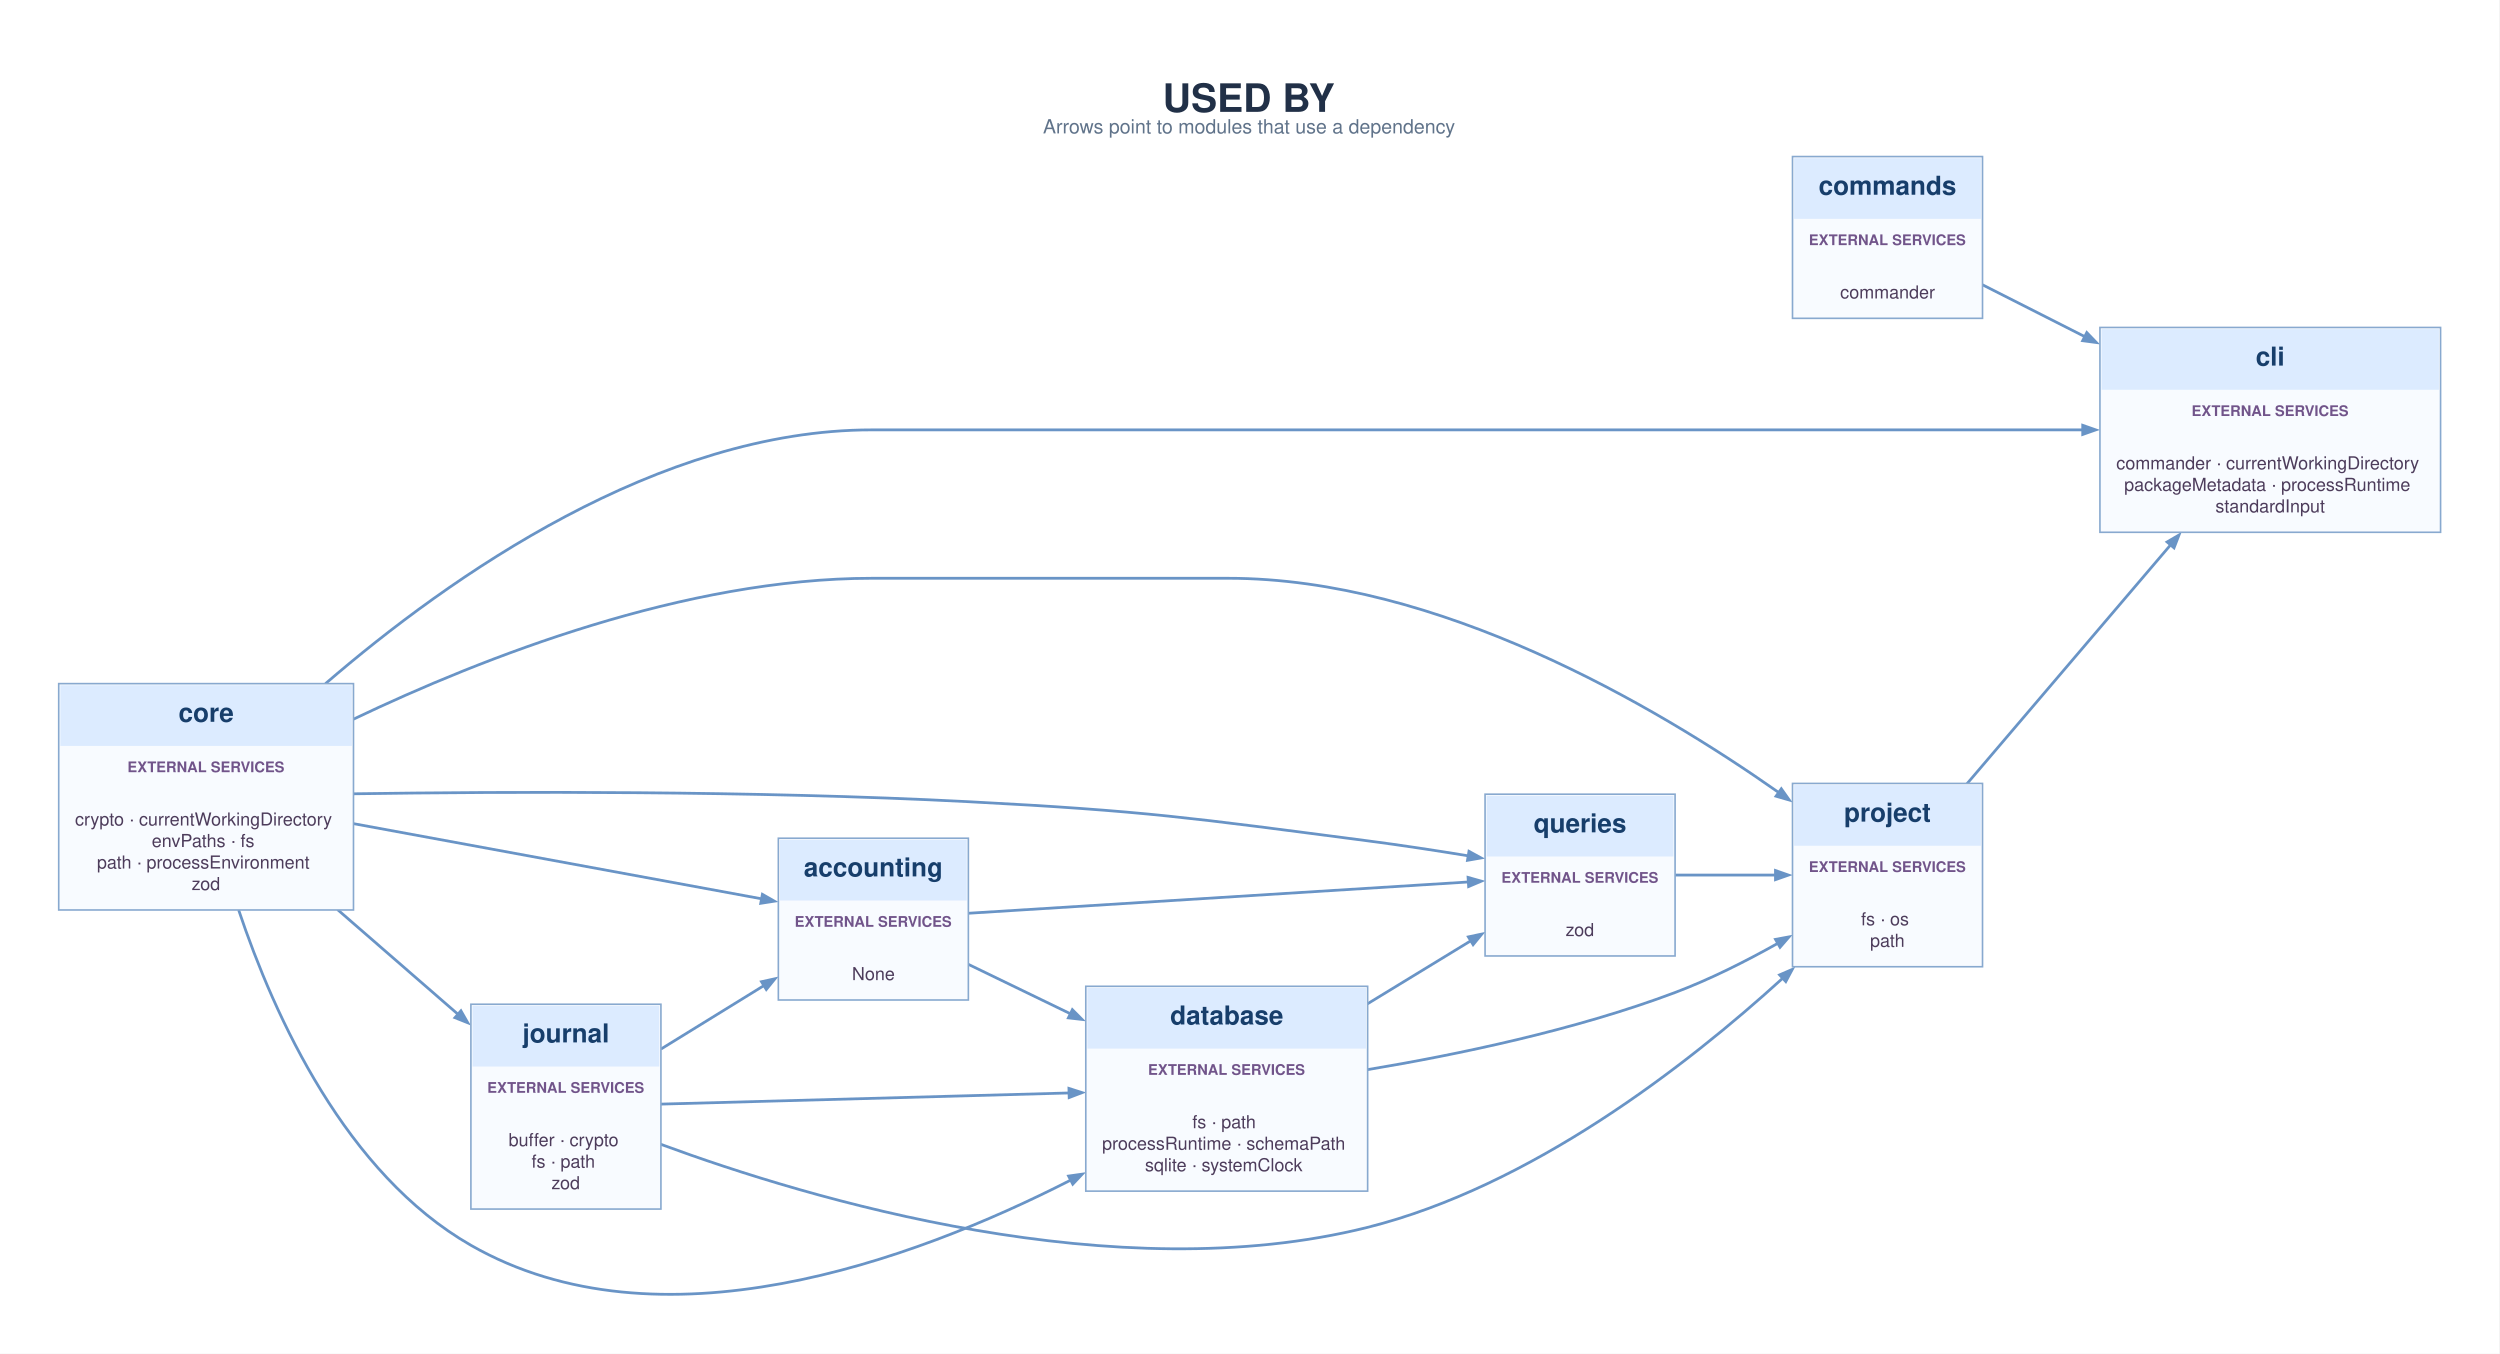
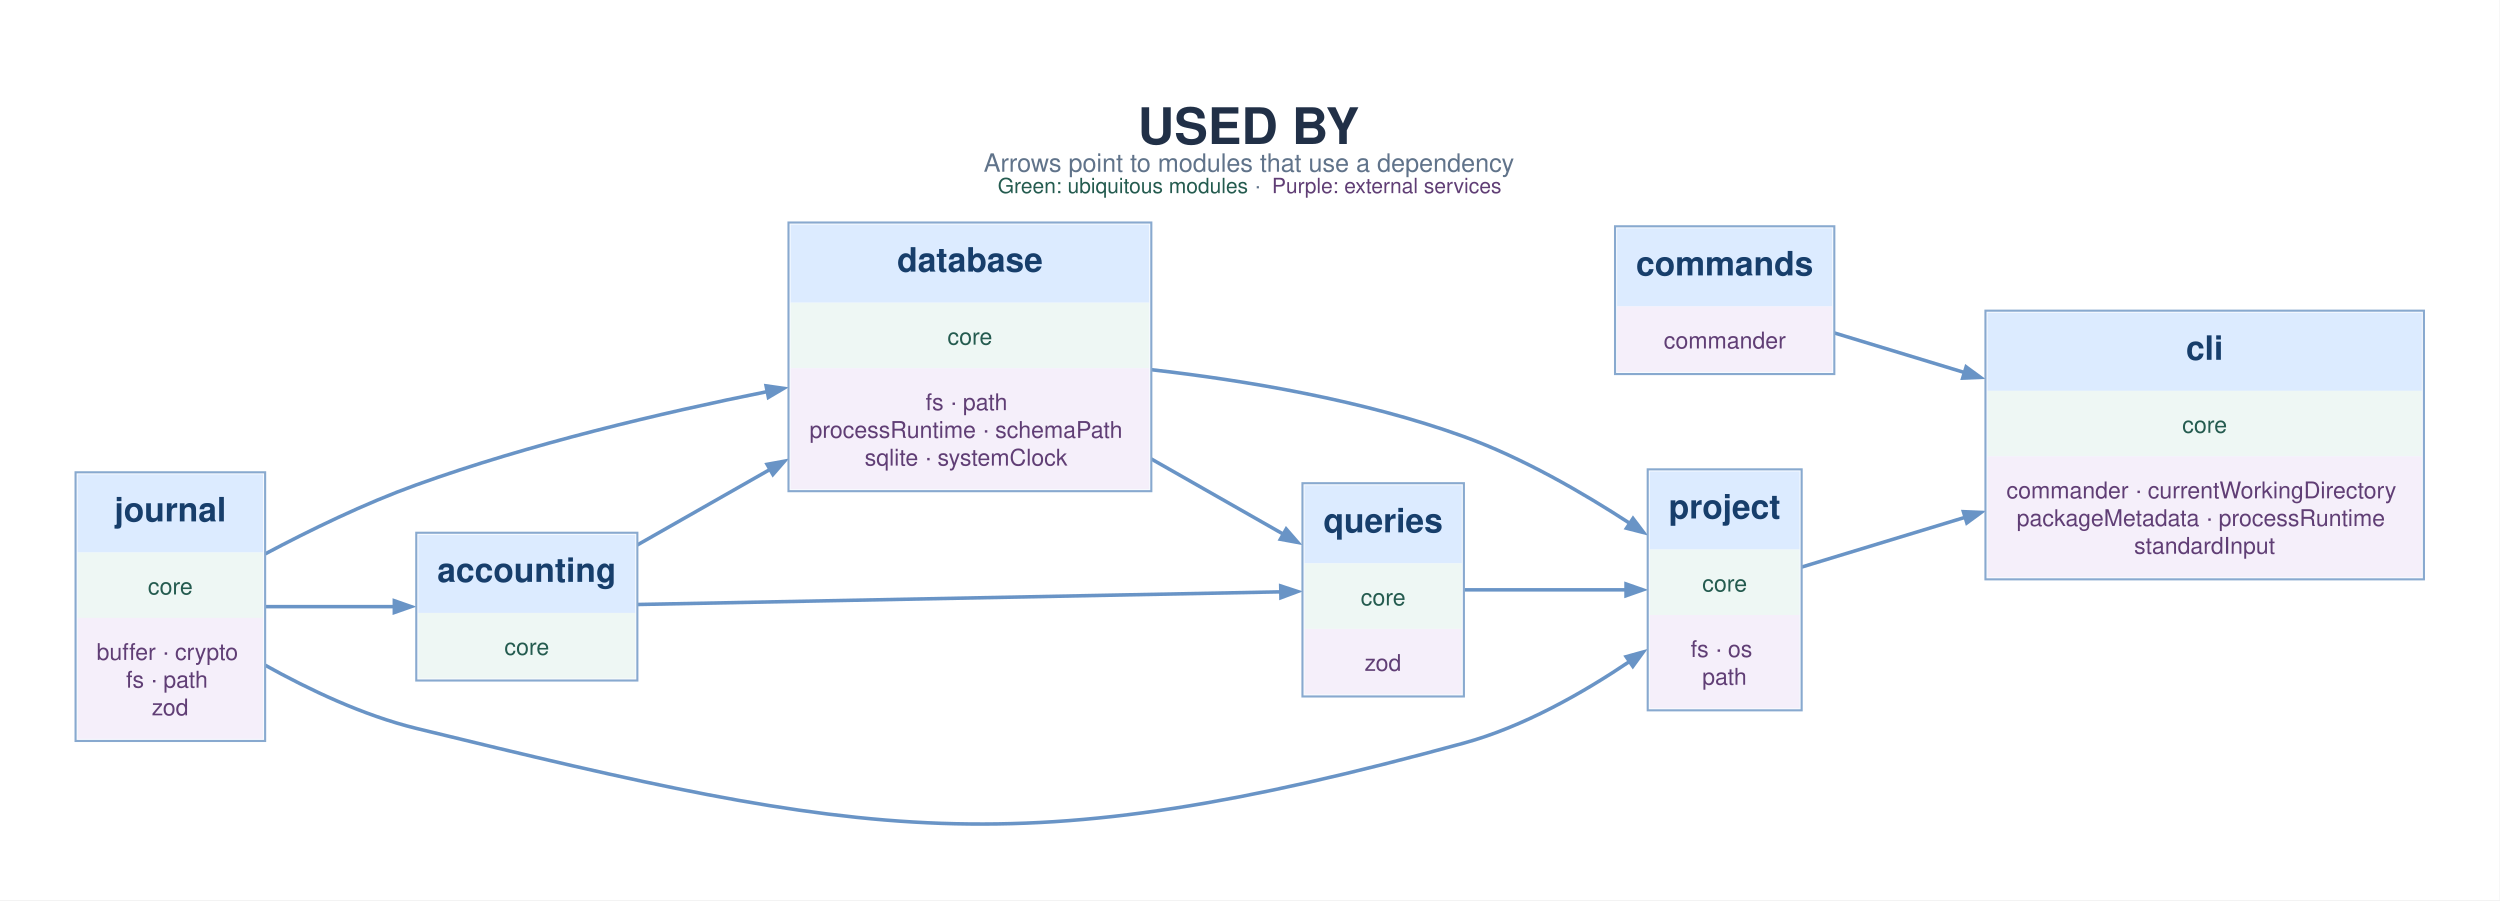
- <svg xmlns="http://www.w3.org/2000/svg" xmlns:xlink="http://www.w3.org/1999/xlink" width="1533pt" height="830pt" viewBox="0.00 0.00 1533.00 830.00">
-   <g id="graph0" class="graph" transform="scale(1 1) rotate(0) translate(36 794.08)">
-     <polygon fill="#ffffff" stroke="none" points="-36,36 -36,-794.08 1496.56,-794.08 1496.56,36 -36,36" />
-     <polygon fill="#ffffff" stroke="none" points="595.54,-702.08 595.54,-754.08 865.02,-754.08 865.02,-702.08 595.54,-702.08" />
-     <text xml:space="preserve" text-anchor="start" x="676.94" y="-725.48" font-family="Helvetica,sans-Serif" font-weight="bold" font-size="24.00" fill="#213047">USED BY</text>
-     <text xml:space="preserve" text-anchor="start" x="603.54" y="-712.28" font-family="Helvetica,sans-Serif" font-size="12.00" fill="#60738a">Arrows point to modules that use a dependency</text>
+ <svg xmlns="http://www.w3.org/2000/svg" xmlns:xlink="http://www.w3.org/1999/xlink" width="1191pt" height="429pt" viewBox="0.00 0.00 1191.00 429.00">
+   <g id="graph0" class="graph" transform="scale(1 1) rotate(0) translate(36 392.87)">
+     <polygon fill="#ffffff" stroke="none" points="-36,36 -36,-392.87 1154.76,-392.87 1154.76,36 -36,36" />
+     <polygon fill="#ffffff" stroke="none" points="424.63,-290.87 424.63,-352.87 694.12,-352.87 694.12,-290.87 424.63,-290.87" />
+     <text xml:space="preserve" text-anchor="start" x="506.03" y="-324.27" font-family="Helvetica,sans-Serif" font-weight="bold" font-size="24.00" fill="#213047">USED BY</text>
+     <text xml:space="preserve" text-anchor="start" x="432.63" y="-311.07" font-family="Helvetica,sans-Serif" font-size="12.00" fill="#60738a">Arrows point to modules that use a dependency</text>
+     <text xml:space="preserve" text-anchor="start" x="439.32" y="-300.87" font-family="Helvetica,sans-Serif" font-size="10.00" fill="#245b4f">Green: ubiquitous modules</text>
+     <text xml:space="preserve" text-anchor="start" x="558.83" y="-300.87" font-family="Helvetica,sans-Serif" font-size="10.00" fill="#60738a"> · </text>
+     <text xml:space="preserve" text-anchor="start" x="569.95" y="-300.87" font-family="Helvetica,sans-Serif" font-size="10.00" fill="#603e75">Purple: external services</text>
    <g id="edge1" class="edge">
      <g id="a_edge1">
        <a xlink:title="database depends on accounting">
-           <path fill="none" stroke="#6994c6" stroke-width="1.7" d="M557.79,-202.75C577.05,-193.42 599.08,-182.74 620.44,-172.4" />
-           <polygon fill="#6994c6" stroke="#6994c6" stroke-width="1.7" points="621.57,-174.96 627.55,-168.95 619.13,-169.92 621.57,-174.96" />
+           <path fill="none" stroke="#6994c6" stroke-width="1.7" d="M267.39,-133.13C286.63,-144.08 309.13,-156.88 331.02,-169.34" />
+           <polygon fill="#6994c6" stroke="#6994c6" stroke-width="1.7" points="329.44,-171.66 337.78,-173.19 332.21,-166.8 329.44,-171.66" />
        </a>
      </g>
    </g>
    <g id="edge2" class="edge">
      <g id="a_edge2">
        <a xlink:title="queries depends on accounting">
-           <path fill="none" stroke="#6994c6" stroke-width="1.7" d="M557.37,-234.04C636.58,-239 779.9,-247.97 864.42,-253.26" />
-           <polygon fill="#6994c6" stroke="#6994c6" stroke-width="1.7" points="864.21,-256.05 872.37,-253.76 864.56,-250.46 864.21,-256.05" />
+           <path fill="none" stroke="#6994c6" stroke-width="1.7" d="M267.39,-104.88C346.66,-106.44 497.58,-109.41 574.42,-110.93" />
+           <polygon fill="#6994c6" stroke="#6994c6" stroke-width="1.7" points="574.13,-113.72 582.19,-111.08 574.24,-108.12 574.13,-113.72" />
        </a>
      </g>
    </g>
    <g id="edge3" class="edge">
      <g id="a_edge3">
        <a xlink:title="cli depends on commands">
-           <path fill="none" stroke="#6994c6" stroke-width="1.7" d="M1179.64,-619.46C1198.72,-609.79 1220.68,-598.65 1242.47,-587.61" />
-           <polygon fill="#6994c6" stroke="#6994c6" stroke-width="1.7" points="1243.62,-590.16 1249.49,-584.04 1241.09,-585.16 1243.62,-590.16" />
+           <path fill="none" stroke="#6994c6" stroke-width="1.7" d="M837.79,-234.29C856.36,-228.64 878.16,-222.01 899.96,-215.37" />
+           <polygon fill="#6994c6" stroke="#6994c6" stroke-width="1.7" points="900.66,-218.08 907.5,-213.08 899.03,-212.73 900.66,-218.08" />
        </a>
      </g>
    </g>
    <g id="edge4" class="edge">
      <g id="a_edge4">
-         <a xlink:title="accounting depends on core">
-           <path fill="none" stroke="#6994c6" stroke-width="1.7" d="M180.73,-289.02C256.21,-275.12 362.67,-255.51 431.15,-242.9" />
-           <polygon fill="#6994c6" stroke="#6994c6" stroke-width="1.7" points="431.5,-245.68 438.86,-241.48 430.48,-240.17 431.5,-245.68" />
+         <a xlink:title="project depends on database">
+           <path fill="none" stroke="#6994c6" stroke-width="1.7" d="M512.23,-216.77C557.56,-211.63 613.65,-202.18 661.4,-184.87 689.26,-174.77 717.89,-158.25 740.54,-143.48" />
+           <polygon fill="#6994c6" stroke="#6994c6" stroke-width="1.7" points="741.97,-145.89 747.08,-139.13 738.87,-141.23 741.97,-145.89" />
        </a>
      </g>
    </g>
    <g id="edge5" class="edge">
      <g id="a_edge5">
-         <a xlink:title="cli depends on core">
-           <path fill="none" stroke="#6994c6" stroke-width="1.7" d="M163.54,-374.83C240.2,-440.94 368.11,-530.48 498.54,-530.48 498.54,-530.48 498.54,-530.48 933.9,-530.48 1037.97,-530.48 1156.51,-530.48 1241.26,-530.48" />
-           <polygon fill="#6994c6" stroke="#6994c6" stroke-width="1.7" points="1241.12,-533.28 1249.12,-530.48 1241.12,-527.68 1241.12,-533.28" />
+         <a xlink:title="queries depends on database">
+           <path fill="none" stroke="#6994c6" stroke-width="1.7" d="M512.26,-174.34C534,-161.96 556.57,-149.1 575.54,-138.3" />
+           <polygon fill="#6994c6" stroke="#6994c6" stroke-width="1.7" points="576.74,-140.84 582.31,-134.44 573.97,-135.97 576.74,-140.84" />
        </a>
      </g>
    </g>
    <g id="edge6" class="edge">
      <g id="a_edge6">
-         <a xlink:title="database depends on core">
-           <path fill="none" stroke="#6994c6" stroke-width="1.7" d="M110.33,-236.11C132.49,-170.01 176.26,-74.29 252.76,-30.48 368.06,35.54 522.65,-20.46 620.62,-70.48" />
-           <polygon fill="#6994c6" stroke="#6994c6" stroke-width="1.7" points="619.25,-72.92 627.64,-74.11 621.82,-67.95 619.25,-72.92" />
+         <a xlink:title="accounting depends on journal">
+           <path fill="none" stroke="#6994c6" stroke-width="1.7" d="M90.25,-103.87C109.1,-103.87 131.45,-103.87 151.93,-103.87" />
+           <polygon fill="#6994c6" stroke="#6994c6" stroke-width="1.7" points="151.87,-106.67 159.87,-103.87 151.87,-101.07 151.87,-106.67" />
        </a>
      </g>
    </g>
    <g id="edge7" class="edge">
      <g id="a_edge7">
-         <a xlink:title="journal depends on core">
-           <path fill="none" stroke="#6994c6" stroke-width="1.7" d="M170.93,-236.35C195.29,-215.19 221.77,-192.17 245.03,-171.96" />
-           <polygon fill="#6994c6" stroke="#6994c6" stroke-width="1.7" points="246.65,-174.26 250.85,-166.9 242.97,-170.04 246.65,-174.26" />
+         <a xlink:title="database depends on journal">
+           <path fill="none" stroke="#6994c6" stroke-width="1.7" d="M90.3,-128.98C111.55,-140.27 137.71,-153.01 162.31,-161.87 216.41,-181.35 279.06,-196.17 329.62,-206.33" />
+           <polygon fill="#6994c6" stroke="#6994c6" stroke-width="1.7" points="328.97,-209.05 337.36,-207.86 330.06,-203.56 328.97,-209.05" />
        </a>
      </g>
    </g>
    <g id="edge8" class="edge">
      <g id="a_edge8">
-         <a xlink:title="project depends on core">
-           <path fill="none" stroke="#6994c6" stroke-width="1.7" d="M180.39,-352.91C261.08,-391.46 384.49,-439.48 498.54,-439.48 498.54,-439.48 498.54,-439.48 717.22,-439.48 845.52,-439.48 978.08,-361.97 1054.69,-308.12" />
-           <polygon fill="#6994c6" stroke="#6994c6" stroke-width="1.7" points="1056.3,-310.41 1061.2,-303.49 1053.06,-305.85 1056.3,-310.41" />
+         <a xlink:title="project depends on journal">
+           <path fill="none" stroke="#6994c6" stroke-width="1.7" d="M90.13,-76.07C111.13,-64.35 137.13,-52.02 162.31,-45.87 377.8,6.83 447.44,19.75 661.4,-38.87 689.67,-46.61 718.03,-62.69 740.4,-77.8" />
+           <polygon fill="#6994c6" stroke="#6994c6" stroke-width="1.7" points="738.7,-80.02 746.87,-82.28 741.88,-75.42 738.7,-80.02" />
        </a>
      </g>
    </g>
    <g id="edge9" class="edge">
      <g id="a_edge9">
-         <a xlink:title="queries depends on core">
-           <path fill="none" stroke="#6994c6" stroke-width="1.7" d="M180.43,-307.32C274.34,-308.7 426.59,-309.32 557.8,-302.48 666.99,-296.79 694.21,-292.59 802.64,-278.48 822.8,-275.86 844.65,-272.51 864.54,-269.25" />
-           <polygon fill="#6994c6" stroke="#6994c6" stroke-width="1.7" points="864.77,-272.05 872.21,-267.99 863.86,-266.53 864.77,-272.05" />
+         <a xlink:title="cli depends on project">
+           <path fill="none" stroke="#6994c6" stroke-width="1.7" d="M822.3,-122.72C843.61,-129.21 871.96,-137.84 900.29,-146.46" />
+           <polygon fill="#6994c6" stroke="#6994c6" stroke-width="1.7" points="899.37,-149.11 907.84,-148.76 901,-143.75 899.37,-149.11" />
        </a>
      </g>
    </g>
    <g id="edge10" class="edge">
      <g id="a_edge10">
-         <a xlink:title="project depends on database">
-           <path fill="none" stroke="#6994c6" stroke-width="1.7" d="M802.38,-138.15C857.42,-147.31 929.92,-162.42 991.16,-185.48 1012.43,-193.49 1034.44,-204.57 1054.14,-215.63" />
-           <polygon fill="#6994c6" stroke="#6994c6" stroke-width="1.7" points="1052.74,-218.06 1061.07,-219.6 1055.52,-213.2 1052.74,-218.06" />
-         </a>
-       </g>
-     </g>
-     <g id="edge11" class="edge">
-       <g id="a_edge11">
-         <a xlink:title="queries depends on database">
-           <path fill="none" stroke="#6994c6" stroke-width="1.7" d="M802.38,-178.44C823.59,-191.39 846.01,-205.07 866.12,-217.34" />
-           <polygon fill="#6994c6" stroke="#6994c6" stroke-width="1.7" points="864.41,-219.58 872.69,-221.35 867.32,-214.8 864.41,-219.58" />
-         </a>
-       </g>
-     </g>
-     <g id="edge12" class="edge">
-       <g id="a_edge12">
-         <a xlink:title="accounting depends on journal">
-           <path fill="none" stroke="#6994c6" stroke-width="1.7" d="M369.25,-150.77C389.3,-163.13 411.98,-177.11 432.68,-189.88" />
-           <polygon fill="#6994c6" stroke="#6994c6" stroke-width="1.7" points="430.95,-192.1 439.23,-193.91 433.89,-187.33 430.95,-192.1" />
-         </a>
-       </g>
-     </g>
-     <g id="edge13" class="edge">
-       <g id="a_edge13">
-         <a xlink:title="database depends on journal">
-           <path fill="none" stroke="#6994c6" stroke-width="1.7" d="M368.93,-117.03C434.06,-118.81 541.77,-121.75 619.79,-123.88" />
-           <polygon fill="#6994c6" stroke="#6994c6" stroke-width="1.7" points="619.47,-126.67 627.54,-124.09 619.62,-121.07 619.47,-126.67" />
-         </a>
-       </g>
-     </g>
-     <g id="edge14" class="edge">
-       <g id="a_edge14">
-         <a xlink:title="project depends on journal">
-           <path fill="none" stroke="#6994c6" stroke-width="1.7" d="M369.01,-92.47C461.19,-58.46 648.28,-2.74 802.64,-41.48 902.69,-66.6 997.82,-140.18 1057.47,-194.52" />
-           <polygon fill="#6994c6" stroke="#6994c6" stroke-width="1.7" points="1055.25,-196.28 1063.03,-199.64 1059.04,-192.16 1055.25,-196.28" />
-         </a>
-       </g>
-     </g>
-     <g id="edge15" class="edge">
-       <g id="a_edge15">
-         <a xlink:title="cli depends on project">
-           <path fill="none" stroke="#6994c6" stroke-width="1.7" d="M1170.07,-313.39C1206.27,-355.86 1256.29,-414.54 1295.2,-460.19" />
-           <polygon fill="#6994c6" stroke="#6994c6" stroke-width="1.7" points="1292.85,-461.75 1300.17,-466.02 1297.11,-458.12 1292.85,-461.75" />
-         </a>
-       </g>
-     </g>
-     <g id="edge16" class="edge">
-       <g id="a_edge16">
        <a xlink:title="project depends on queries">
-           <path fill="none" stroke="#6994c6" stroke-width="1.7" d="M991.13,-257.48C1010.64,-257.48 1032.65,-257.48 1052.89,-257.48" />
-           <polygon fill="#6994c6" stroke="#6994c6" stroke-width="1.7" points="1052.72,-260.28 1060.72,-257.48 1052.72,-254.68 1052.72,-260.28" />
+           <path fill="none" stroke="#6994c6" stroke-width="1.7" d="M661.22,-111.87C684.31,-111.87 714.16,-111.87 738.71,-111.87" />
+           <polygon fill="#6994c6" stroke="#6994c6" stroke-width="1.7" points="738.65,-114.67 746.65,-111.87 738.65,-109.07 738.65,-114.67" />
        </a>
      </g>
    </g>
    <g id="node1" class="node">
      <g id="a_node1">
        <a xlink:title="Module: accounting">
-           <polygon fill="#f8fbff" stroke="none" points="441.28,-180.88 441.28,-280.08 557.8,-280.08 557.8,-180.88 441.28,-180.88" />
-           <polygon fill="none" stroke="#88a9cf" points="441.28,-180.88 441.28,-280.08 557.8,-280.08 557.8,-180.88 441.28,-180.88" />
-           <polygon fill="#dcebff" stroke="none" points="442.28,-241.88 442.28,-279.08 556.8,-279.08 556.8,-241.88 442.28,-241.88" />
-           <text xml:space="preserve" text-anchor="start" x="456.87" y="-256.68" font-family="Helvetica,sans-Serif" font-weight="bold" font-size="16.00" fill="#173e6b">accounting</text>
-           <text xml:space="preserve" text-anchor="start" x="451.28" y="-225.78" font-family="Helvetica,sans-Serif" font-weight="bold" font-size="9.00" fill="#71548a">EXTERNAL SERVICES</text>
-           <text xml:space="preserve" text-anchor="start" x="486.39" y="-193.08" font-family="Helvetica,sans-Serif" font-size="11.00" fill="#4d3c5b">None</text>
+           <polygon fill="#f8fbff" stroke="none" points="162.31,-68.67 162.31,-139.07 267.64,-139.07 267.64,-68.67 162.31,-68.67" />
+           <polygon fill="none" stroke="#88a9cf" points="162.31,-68.67 162.31,-139.07 267.64,-139.07 267.64,-68.67 162.31,-68.67" />
+           <polygon fill="#dcebff" stroke="none" points="163.31,-100.87 163.31,-138.07 266.64,-138.07 266.64,-100.87 163.31,-100.87" />
+           <text xml:space="preserve" text-anchor="start" x="172.31" y="-115.67" font-family="Helvetica,sans-Serif" font-weight="bold" font-size="16.00" fill="#173e6b">accounting</text>
+           <polygon fill="#eef7f4" stroke="none" points="163.31,-69.67 163.31,-100.87 266.64,-100.87 266.64,-69.67 163.31,-69.67" />
+           <text xml:space="preserve" text-anchor="start" x="204.28" y="-80.87" font-family="Helvetica,sans-Serif" font-size="11.00" fill="#245b4f">core</text>
        </a>
      </g>
    </g>
    <g id="node2" class="node">
      <g id="a_node2">
        <a xlink:title="Module: cli">
-           <polygon fill="#f8fbff" stroke="none" points="1251.68,-467.68 1251.68,-593.28 1460.56,-593.28 1460.56,-467.68 1251.68,-467.68" />
-           <polygon fill="none" stroke="#88a9cf" points="1251.68,-467.68 1251.68,-593.28 1460.56,-593.28 1460.56,-467.68 1251.68,-467.68" />
-           <polygon fill="#dcebff" stroke="none" points="1252.68,-555.08 1252.68,-592.28 1459.56,-592.28 1459.56,-555.08 1252.68,-555.08" />
-           <text xml:space="preserve" text-anchor="start" x="1347.22" y="-569.88" font-family="Helvetica,sans-Serif" font-weight="bold" font-size="16.00" fill="#173e6b">cli</text>
-           <text xml:space="preserve" text-anchor="start" x="1307.86" y="-538.98" font-family="Helvetica,sans-Serif" font-weight="bold" font-size="9.00" fill="#71548a">EXTERNAL SERVICES</text>
-           <text xml:space="preserve" text-anchor="start" x="1261.68" y="-506.28" font-family="Helvetica,sans-Serif" font-size="11.00" fill="#4d3c5b">commander · currentWorkingDirectory</text>
-           <text xml:space="preserve" text-anchor="start" x="1266.54" y="-493.08" font-family="Helvetica,sans-Serif" font-size="11.00" fill="#4d3c5b">packageMetadata · processRuntime</text>
-           <text xml:space="preserve" text-anchor="start" x="1322.48" y="-479.88" font-family="Helvetica,sans-Serif" font-size="11.00" fill="#4d3c5b">standardInput</text>
+           <polygon fill="#f8fbff" stroke="none" points="909.87,-116.87 909.87,-244.87 1118.76,-244.87 1118.76,-116.87 909.87,-116.87" />
+           <polygon fill="none" stroke="#88a9cf" points="909.87,-116.87 909.87,-244.87 1118.76,-244.87 1118.76,-116.87 909.87,-116.87" />
+           <polygon fill="#dcebff" stroke="none" points="910.87,-206.67 910.87,-243.87 1117.76,-243.87 1117.76,-206.67 910.87,-206.67" />
+           <text xml:space="preserve" text-anchor="start" x="1005.42" y="-221.47" font-family="Helvetica,sans-Serif" font-weight="bold" font-size="16.00" fill="#173e6b">cli</text>
+           <polygon fill="#eef7f4" stroke="none" points="910.87,-175.47 910.87,-206.67 1117.76,-206.67 1117.76,-175.47 910.87,-175.47" />
+           <text xml:space="preserve" text-anchor="start" x="1003.61" y="-186.67" font-family="Helvetica,sans-Serif" font-size="11.00" fill="#245b4f">core</text>
+           <polygon fill="#f5effa" stroke="none" points="910.87,-117.87 910.87,-175.47 1117.76,-175.47 1117.76,-117.87 910.87,-117.87" />
+           <text xml:space="preserve" text-anchor="start" x="919.87" y="-155.47" font-family="Helvetica,sans-Serif" font-size="11.00" fill="#603e75">commander · currentWorkingDirectory</text>
+           <text xml:space="preserve" text-anchor="start" x="924.74" y="-142.27" font-family="Helvetica,sans-Serif" font-size="11.00" fill="#603e75">packageMetadata · processRuntime</text>
+           <text xml:space="preserve" text-anchor="start" x="980.68" y="-129.07" font-family="Helvetica,sans-Serif" font-size="11.00" fill="#603e75">standardInput</text>
        </a>
      </g>
    </g>
    <g id="node3" class="node">
      <g id="a_node3">
        <a xlink:title="Module: commands">
-           <polygon fill="#f8fbff" stroke="none" points="1063.16,-598.88 1063.16,-698.08 1179.68,-698.08 1179.68,-598.88 1063.16,-598.88" />
-           <polygon fill="none" stroke="#88a9cf" points="1063.16,-598.88 1063.16,-698.08 1179.68,-698.08 1179.68,-598.88 1063.16,-598.88" />
-           <polygon fill="#dcebff" stroke="none" points="1064.16,-659.88 1064.16,-697.08 1178.68,-697.08 1178.68,-659.88 1064.16,-659.88" />
-           <text xml:space="preserve" text-anchor="start" x="1079.18" y="-674.68" font-family="Helvetica,sans-Serif" font-weight="bold" font-size="16.00" fill="#173e6b">commands</text>
-           <text xml:space="preserve" text-anchor="start" x="1073.16" y="-643.78" font-family="Helvetica,sans-Serif" font-weight="bold" font-size="9.00" fill="#71548a">EXTERNAL SERVICES</text>
-           <text xml:space="preserve" text-anchor="start" x="1092.38" y="-611.08" font-family="Helvetica,sans-Serif" font-size="11.00" fill="#4d3c5b">commander</text>
+           <polygon fill="#f8fbff" stroke="none" points="733.4,-214.67 733.4,-285.07 837.87,-285.07 837.87,-214.67 733.4,-214.67" />
+           <polygon fill="none" stroke="#88a9cf" points="733.4,-214.67 733.4,-285.07 837.87,-285.07 837.87,-214.67 733.4,-214.67" />
+           <polygon fill="#dcebff" stroke="none" points="734.4,-246.87 734.4,-284.07 836.87,-284.07 836.87,-246.87 734.4,-246.87" />
+           <text xml:space="preserve" text-anchor="start" x="743.4" y="-261.67" font-family="Helvetica,sans-Serif" font-weight="bold" font-size="16.00" fill="#173e6b">commands</text>
+           <polygon fill="#f5effa" stroke="none" points="734.4,-215.67 734.4,-246.87 836.87,-246.87 836.87,-215.67 734.4,-215.67" />
+           <text xml:space="preserve" text-anchor="start" x="756.6" y="-226.87" font-family="Helvetica,sans-Serif" font-size="11.00" fill="#603e75">commander</text>
        </a>
      </g>
    </g>
    <g id="node4" class="node">
      <g id="a_node4">
-         <a xlink:title="Module: core">
-           <polygon fill="#f8fbff" stroke="none" points="0,-236.08 0,-374.88 180.76,-374.88 180.76,-236.08 0,-236.08" />
-           <polygon fill="none" stroke="#88a9cf" points="0,-236.08 0,-374.88 180.76,-374.88 180.76,-236.08 0,-236.08" />
-           <polygon fill="#dcebff" stroke="none" points="1,-336.68 1,-373.88 179.76,-373.88 179.76,-336.68 1,-336.68" />
-           <text xml:space="preserve" text-anchor="start" x="73.48" y="-351.48" font-family="Helvetica,sans-Serif" font-weight="bold" font-size="16.00" fill="#173e6b">core</text>
-           <text xml:space="preserve" text-anchor="start" x="42.12" y="-320.58" font-family="Helvetica,sans-Serif" font-weight="bold" font-size="9.00" fill="#71548a">EXTERNAL SERVICES</text>
-           <text xml:space="preserve" text-anchor="start" x="10" y="-287.88" font-family="Helvetica,sans-Serif" font-size="11.00" fill="#4d3c5b">crypto · currentWorkingDirectory</text>
-           <text xml:space="preserve" text-anchor="start" x="57.06" y="-274.68" font-family="Helvetica,sans-Serif" font-size="11.00" fill="#4d3c5b">envPaths · fs</text>
-           <text xml:space="preserve" text-anchor="start" x="23.43" y="-261.48" font-family="Helvetica,sans-Serif" font-size="11.00" fill="#4d3c5b">path · processEnvironment</text>
-           <text xml:space="preserve" text-anchor="start" x="81.51" y="-248.28" font-family="Helvetica,sans-Serif" font-size="11.00" fill="#4d3c5b">zod</text>
+         <a xlink:title="Module: database">
+           <polygon fill="#f8fbff" stroke="none" points="339.64,-158.87 339.64,-286.87 512.49,-286.87 512.49,-158.87 339.64,-158.87" />
+           <polygon fill="none" stroke="#88a9cf" points="339.64,-158.87 339.64,-286.87 512.49,-286.87 512.49,-158.87 339.64,-158.87" />
+           <polygon fill="#dcebff" stroke="none" points="340.64,-248.67 340.64,-285.87 511.49,-285.87 511.49,-248.67 340.64,-248.67" />
+           <text xml:space="preserve" text-anchor="start" x="391.38" y="-263.47" font-family="Helvetica,sans-Serif" font-weight="bold" font-size="16.00" fill="#173e6b">database</text>
+           <polygon fill="#eef7f4" stroke="none" points="340.64,-217.47 340.64,-248.67 511.49,-248.67 511.49,-217.47 340.64,-217.47" />
+           <text xml:space="preserve" text-anchor="start" x="415.37" y="-228.67" font-family="Helvetica,sans-Serif" font-size="11.00" fill="#245b4f">core</text>
+           <polygon fill="#f5effa" stroke="none" points="340.64,-159.87 340.64,-217.47 511.49,-217.47 511.49,-159.87 340.64,-159.87" />
+           <text xml:space="preserve" text-anchor="start" x="404.97" y="-197.47" font-family="Helvetica,sans-Serif" font-size="11.00" fill="#603e75">fs · path</text>
+           <text xml:space="preserve" text-anchor="start" x="349.64" y="-184.27" font-family="Helvetica,sans-Serif" font-size="11.00" fill="#603e75">processRuntime · schemaPath</text>
+           <text xml:space="preserve" text-anchor="start" x="375.94" y="-171.07" font-family="Helvetica,sans-Serif" font-size="11.00" fill="#603e75">sqlite · systemClock</text>
        </a>
      </g>
    </g>
    <g id="node5" class="node">
      <g id="a_node5">
-         <a xlink:title="Module: database">
-           <polygon fill="#f8fbff" stroke="none" points="629.8,-63.68 629.8,-189.28 802.64,-189.28 802.64,-63.68 629.8,-63.68" />
-           <polygon fill="none" stroke="#88a9cf" points="629.8,-63.68 629.8,-189.28 802.64,-189.28 802.64,-63.68 629.8,-63.68" />
-           <polygon fill="#dcebff" stroke="none" points="630.8,-151.08 630.8,-188.28 801.64,-188.28 801.64,-151.08 630.8,-151.08" />
-           <text xml:space="preserve" text-anchor="start" x="681.54" y="-165.88" font-family="Helvetica,sans-Serif" font-weight="bold" font-size="16.00" fill="#173e6b">database</text>
-           <text xml:space="preserve" text-anchor="start" x="667.96" y="-134.98" font-family="Helvetica,sans-Serif" font-weight="bold" font-size="9.00" fill="#71548a">EXTERNAL SERVICES</text>
-           <text xml:space="preserve" text-anchor="start" x="695.12" y="-102.28" font-family="Helvetica,sans-Serif" font-size="11.00" fill="#4d3c5b">fs · path</text>
-           <text xml:space="preserve" text-anchor="start" x="639.8" y="-89.08" font-family="Helvetica,sans-Serif" font-size="11.00" fill="#4d3c5b">processRuntime · schemaPath</text>
-           <text xml:space="preserve" text-anchor="start" x="666.1" y="-75.88" font-family="Helvetica,sans-Serif" font-size="11.00" fill="#4d3c5b">sqlite · systemClock</text>
+         <a xlink:title="Module: journal">
+           <polygon fill="#f8fbff" stroke="none" points="0,-39.87 0,-167.87 90.31,-167.87 90.31,-39.87 0,-39.87" />
+           <polygon fill="none" stroke="#88a9cf" points="0,-39.87 0,-167.87 90.31,-167.87 90.31,-39.87 0,-39.87" />
+           <polygon fill="#dcebff" stroke="none" points="1,-129.67 1,-166.87 89.31,-166.87 89.31,-129.67 1,-129.67" />
+           <text xml:space="preserve" text-anchor="start" x="18.49" y="-144.47" font-family="Helvetica,sans-Serif" font-weight="bold" font-size="16.00" fill="#173e6b">journal</text>
+           <polygon fill="#eef7f4" stroke="none" points="1,-98.47 1,-129.67 89.31,-129.67 89.31,-98.47 1,-98.47" />
+           <text xml:space="preserve" text-anchor="start" x="34.45" y="-109.67" font-family="Helvetica,sans-Serif" font-size="11.00" fill="#245b4f">core</text>
+           <polygon fill="#f5effa" stroke="none" points="1,-40.87 1,-98.47 89.31,-98.47 89.31,-40.87 1,-40.87" />
+           <text xml:space="preserve" text-anchor="start" x="10" y="-78.47" font-family="Helvetica,sans-Serif" font-size="11.00" fill="#603e75">buffer · crypto</text>
+           <text xml:space="preserve" text-anchor="start" x="24.06" y="-65.27" font-family="Helvetica,sans-Serif" font-size="11.00" fill="#603e75">fs · path</text>
+           <text xml:space="preserve" text-anchor="start" x="36.29" y="-52.07" font-family="Helvetica,sans-Serif" font-size="11.00" fill="#603e75">zod</text>
        </a>
      </g>
    </g>
    <g id="node6" class="node">
      <g id="a_node6">
-         <a xlink:title="Module: journal">
-           <polygon fill="#f8fbff" stroke="none" points="252.76,-52.68 252.76,-178.28 369.28,-178.28 369.28,-52.68 252.76,-52.68" />
-           <polygon fill="none" stroke="#88a9cf" points="252.76,-52.68 252.76,-178.28 369.28,-178.28 369.28,-52.68 252.76,-52.68" />
-           <polygon fill="#dcebff" stroke="none" points="253.76,-140.08 253.76,-177.28 368.28,-177.28 368.28,-140.08 253.76,-140.08" />
-           <text xml:space="preserve" text-anchor="start" x="284.35" y="-154.88" font-family="Helvetica,sans-Serif" font-weight="bold" font-size="16.00" fill="#173e6b">journal</text>
-           <text xml:space="preserve" text-anchor="start" x="262.76" y="-123.98" font-family="Helvetica,sans-Serif" font-weight="bold" font-size="9.00" fill="#71548a">EXTERNAL SERVICES</text>
-           <text xml:space="preserve" text-anchor="start" x="275.87" y="-91.28" font-family="Helvetica,sans-Serif" font-size="11.00" fill="#4d3c5b">buffer · crypto</text>
-           <text xml:space="preserve" text-anchor="start" x="289.93" y="-78.08" font-family="Helvetica,sans-Serif" font-size="11.00" fill="#4d3c5b">fs · path</text>
-           <text xml:space="preserve" text-anchor="start" x="302.15" y="-64.88" font-family="Helvetica,sans-Serif" font-size="11.00" fill="#4d3c5b">zod</text>
+         <a xlink:title="Module: project">
+           <polygon fill="#f8fbff" stroke="none" points="748.97,-54.47 748.97,-169.27 822.31,-169.27 822.31,-54.47 748.97,-54.47" />
+           <polygon fill="none" stroke="#88a9cf" points="748.97,-54.47 748.97,-169.27 822.31,-169.27 822.31,-54.47 748.97,-54.47" />
+           <polygon fill="#dcebff" stroke="none" points="749.97,-131.07 749.97,-168.27 821.31,-168.27 821.31,-131.07 749.97,-131.07" />
+           <text xml:space="preserve" text-anchor="start" x="758.97" y="-145.87" font-family="Helvetica,sans-Serif" font-weight="bold" font-size="16.00" fill="#173e6b">project</text>
+           <polygon fill="#eef7f4" stroke="none" points="749.97,-99.87 749.97,-131.07 821.31,-131.07 821.31,-99.87 749.97,-99.87" />
+           <text xml:space="preserve" text-anchor="start" x="774.94" y="-111.07" font-family="Helvetica,sans-Serif" font-size="11.00" fill="#245b4f">core</text>
+           <polygon fill="#f5effa" stroke="none" points="749.97,-55.47 749.97,-99.87 821.31,-99.87 821.31,-55.47 749.97,-55.47" />
+           <text xml:space="preserve" text-anchor="start" x="769.44" y="-79.87" font-family="Helvetica,sans-Serif" font-size="11.00" fill="#603e75">fs · os</text>
+           <text xml:space="preserve" text-anchor="start" x="774.93" y="-66.67" font-family="Helvetica,sans-Serif" font-size="11.00" fill="#603e75">path</text>
        </a>
      </g>
    </g>
    <g id="node7" class="node">
      <g id="a_node7">
-         <a xlink:title="Module: project">
-           <polygon fill="#f8fbff" stroke="none" points="1063.16,-201.28 1063.16,-313.68 1179.68,-313.68 1179.68,-201.28 1063.16,-201.28" />
-           <polygon fill="none" stroke="#88a9cf" points="1063.16,-201.28 1063.16,-313.68 1179.68,-313.68 1179.68,-201.28 1063.16,-201.28" />
-           <polygon fill="#dcebff" stroke="none" points="1064.16,-275.48 1064.16,-312.68 1178.68,-312.68 1178.68,-275.48 1064.16,-275.48" />
-           <text xml:space="preserve" text-anchor="start" x="1094.75" y="-290.28" font-family="Helvetica,sans-Serif" font-weight="bold" font-size="16.00" fill="#173e6b">project</text>
-           <text xml:space="preserve" text-anchor="start" x="1073.16" y="-259.38" font-family="Helvetica,sans-Serif" font-weight="bold" font-size="9.00" fill="#71548a">EXTERNAL SERVICES</text>
-           <text xml:space="preserve" text-anchor="start" x="1105.22" y="-226.68" font-family="Helvetica,sans-Serif" font-size="11.00" fill="#4d3c5b">fs · os</text>
-           <text xml:space="preserve" text-anchor="start" x="1110.71" y="-213.48" font-family="Helvetica,sans-Serif" font-size="11.00" fill="#4d3c5b">path</text>
-         </a>
-       </g>
-     </g>
-     <g id="node8" class="node">
-       <g id="a_node8">
        <a xlink:title="Module: queries">
-           <polygon fill="#f8fbff" stroke="none" points="874.64,-207.88 874.64,-307.08 991.16,-307.08 991.16,-207.88 874.64,-207.88" />
-           <polygon fill="none" stroke="#88a9cf" points="874.64,-207.88 874.64,-307.08 991.16,-307.08 991.16,-207.88 874.64,-207.88" />
-           <polygon fill="#dcebff" stroke="none" points="875.64,-268.88 875.64,-306.08 990.16,-306.08 990.16,-268.88 875.64,-268.88" />
-           <text xml:space="preserve" text-anchor="start" x="904.44" y="-283.68" font-family="Helvetica,sans-Serif" font-weight="bold" font-size="16.00" fill="#173e6b">queries</text>
-           <text xml:space="preserve" text-anchor="start" x="884.64" y="-252.78" font-family="Helvetica,sans-Serif" font-weight="bold" font-size="9.00" fill="#71548a">EXTERNAL SERVICES</text>
-           <text xml:space="preserve" text-anchor="start" x="924.03" y="-220.08" font-family="Helvetica,sans-Serif" font-size="11.00" fill="#4d3c5b">zod</text>
+           <polygon fill="#f8fbff" stroke="none" points="584.49,-61.07 584.49,-162.67 661.4,-162.67 661.4,-61.07 584.49,-61.07" />
+           <polygon fill="none" stroke="#88a9cf" points="584.49,-61.07 584.49,-162.67 661.4,-162.67 661.4,-61.07 584.49,-61.07" />
+           <polygon fill="#dcebff" stroke="none" points="585.49,-124.47 585.49,-161.67 660.4,-161.67 660.4,-124.47 585.49,-124.47" />
+           <text xml:space="preserve" text-anchor="start" x="594.49" y="-139.27" font-family="Helvetica,sans-Serif" font-weight="bold" font-size="16.00" fill="#173e6b">queries</text>
+           <polygon fill="#eef7f4" stroke="none" points="585.49,-93.27 585.49,-124.47 660.4,-124.47 660.4,-93.27 585.49,-93.27" />
+           <text xml:space="preserve" text-anchor="start" x="612.25" y="-104.47" font-family="Helvetica,sans-Serif" font-size="11.00" fill="#245b4f">core</text>
+           <polygon fill="#f5effa" stroke="none" points="585.49,-62.07 585.49,-93.27 660.4,-93.27 660.4,-62.07 585.49,-62.07" />
+           <text xml:space="preserve" text-anchor="start" x="614.08" y="-73.27" font-family="Helvetica,sans-Serif" font-size="11.00" fill="#603e75">zod</text>
        </a>
      </g>
    </g>
  </g>
</svg>
